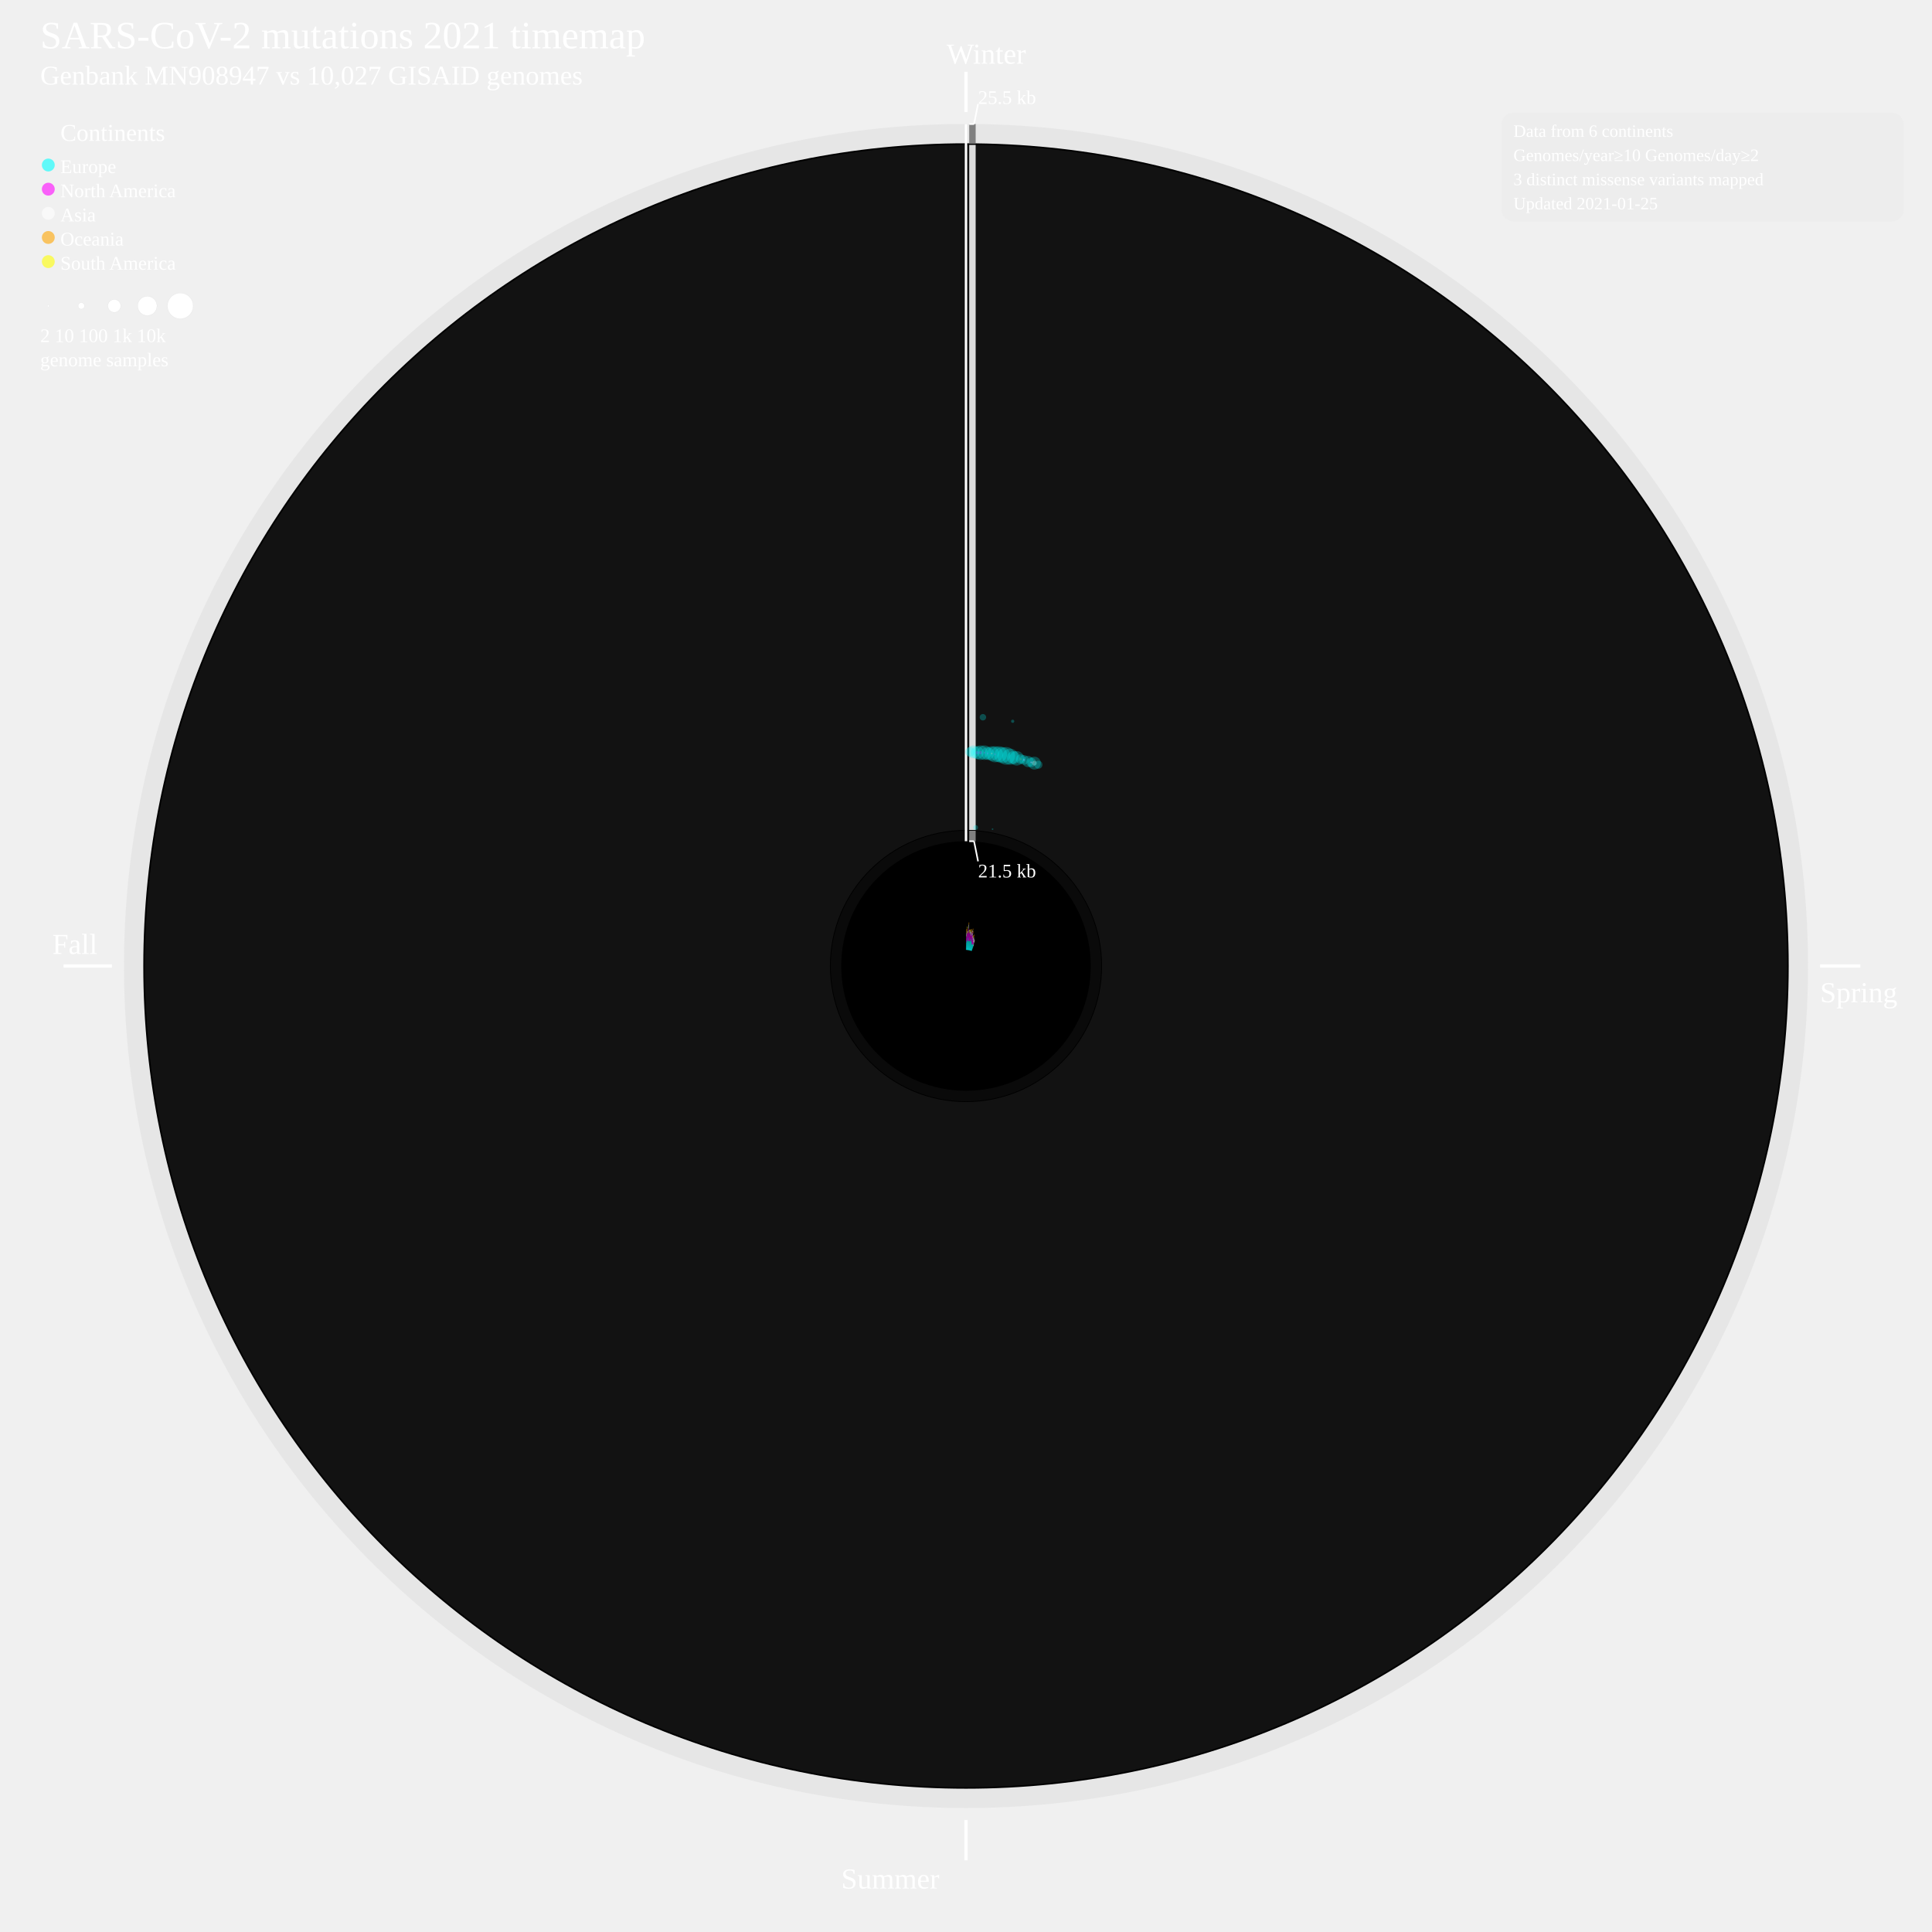
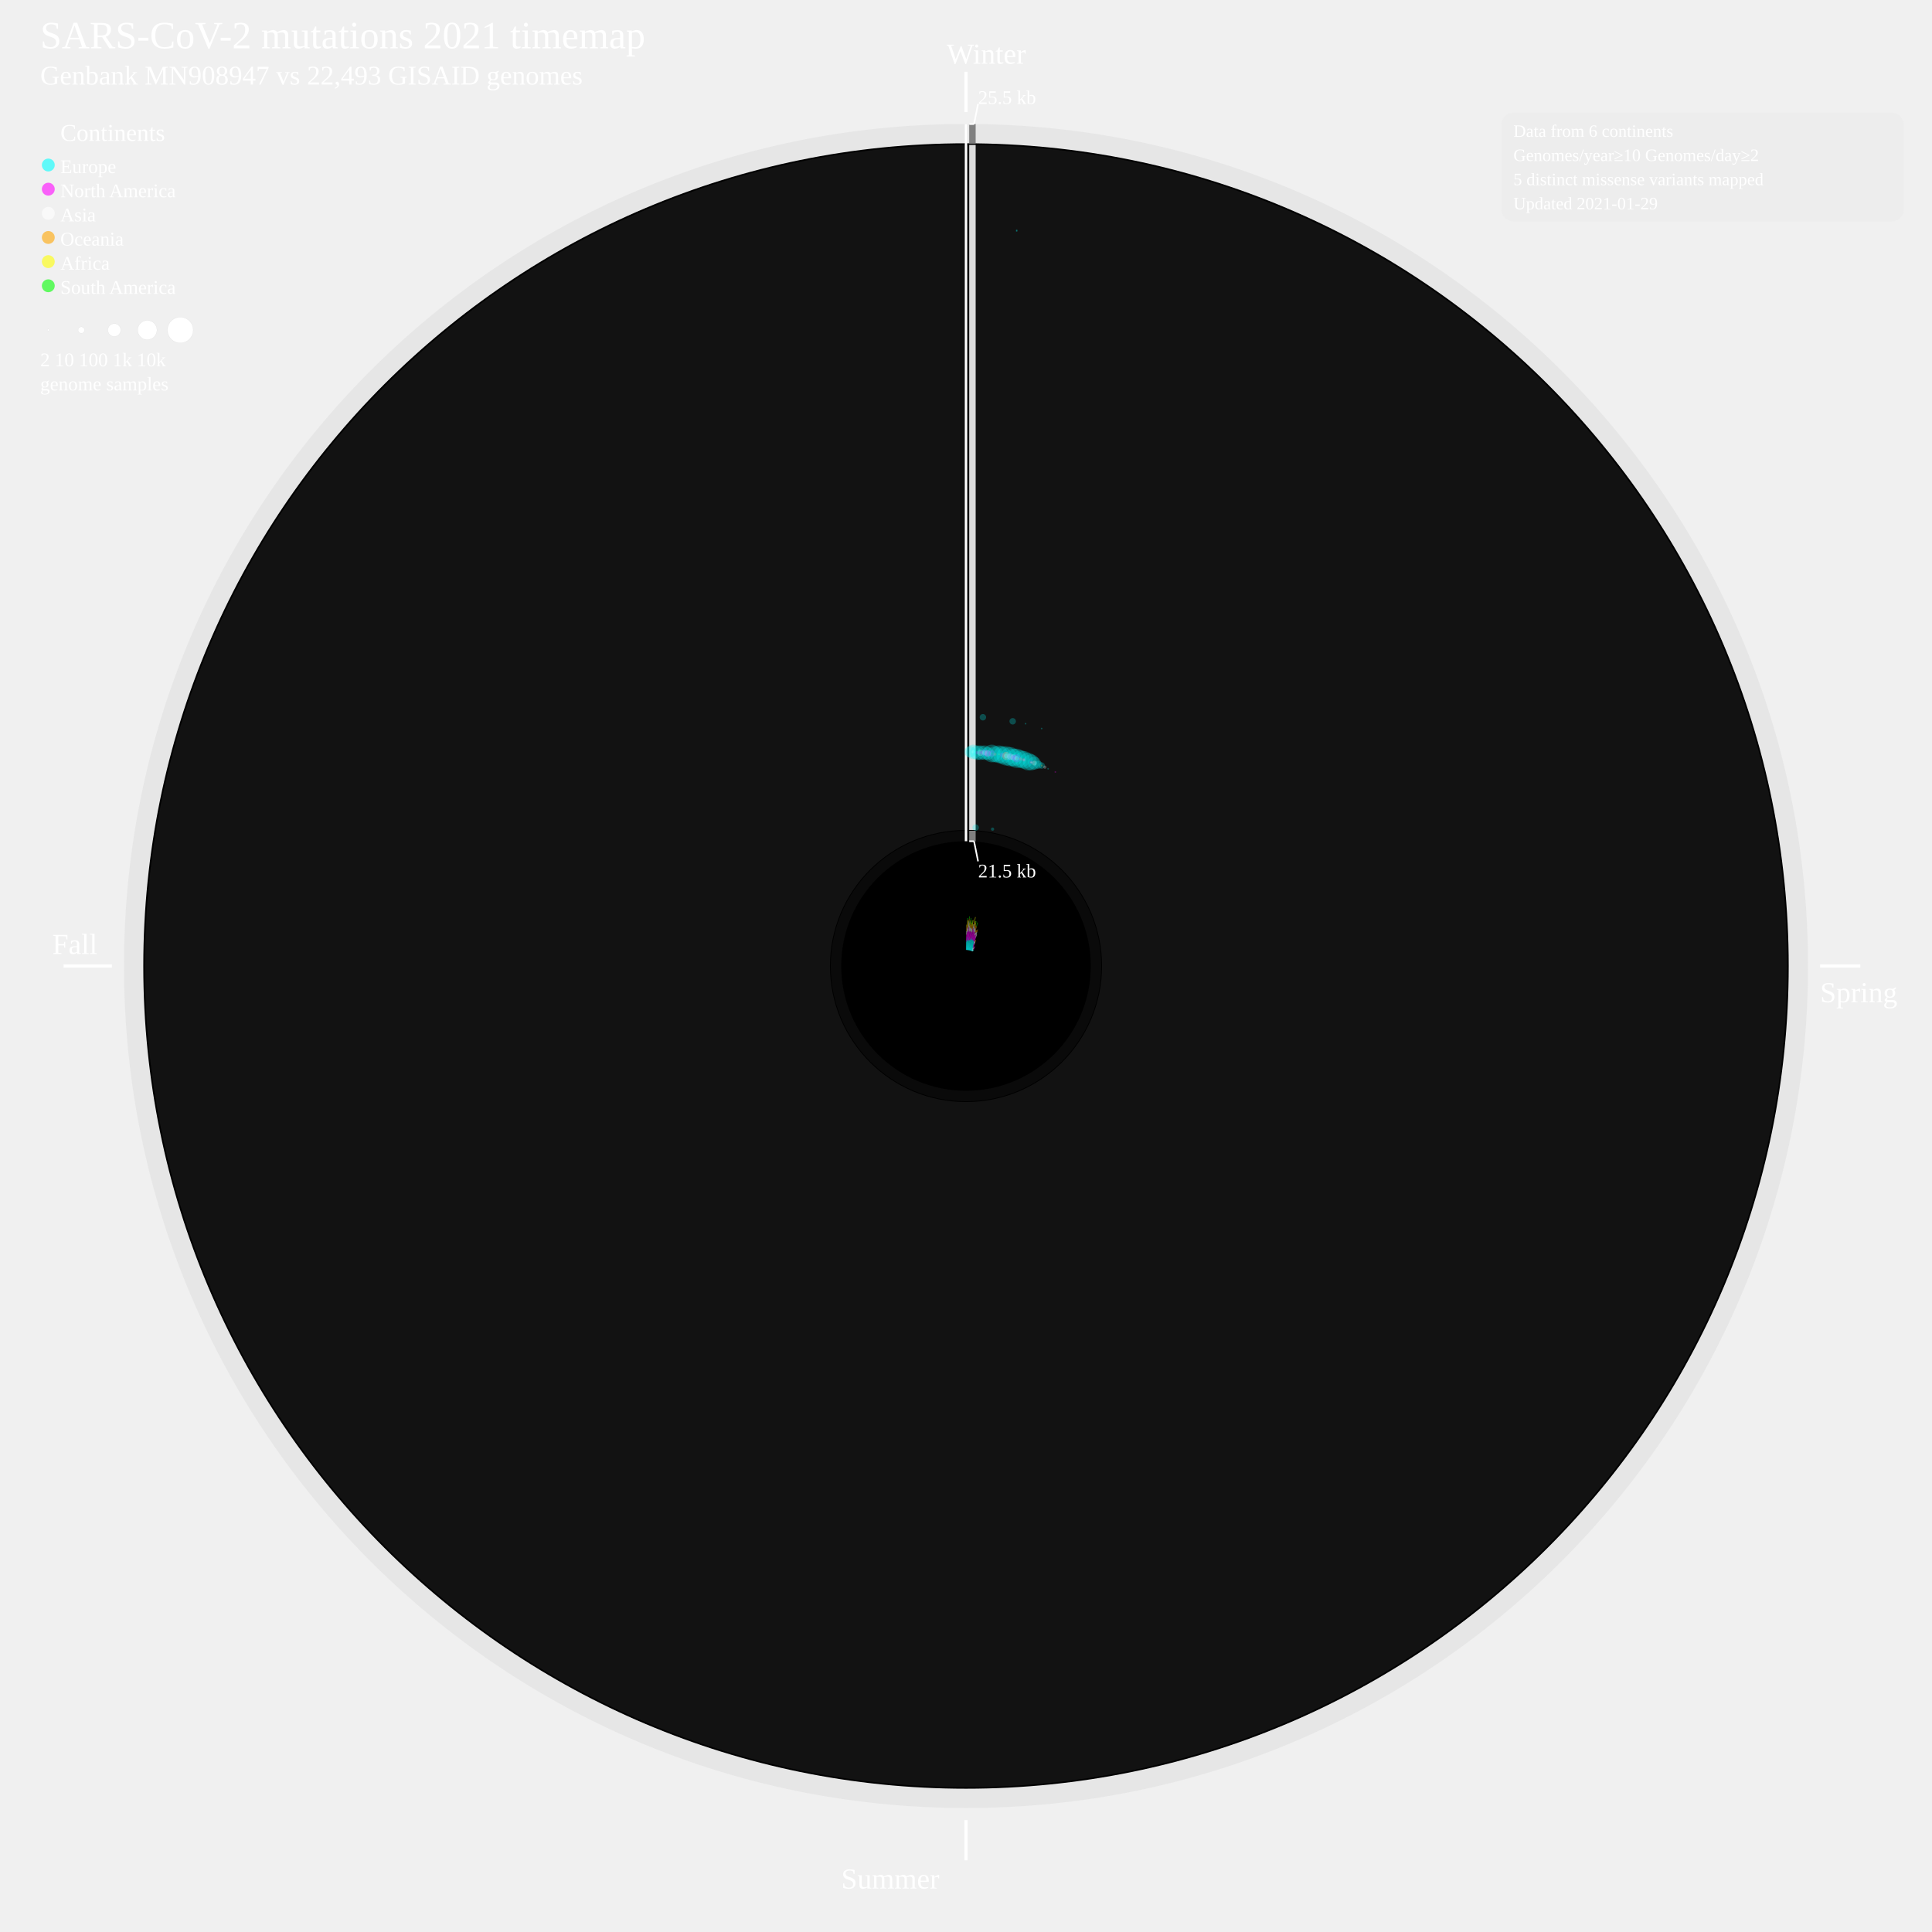
<svg xmlns="http://www.w3.org/2000/svg" width="2400" height="2400" style="background-color:black">
  <defs>
    <style type="text/css">
	.sb {
	stroke-width:0.8;
	stroke-opacity:50%;
	}
	.cv {
	stroke: none;
	fill-opacity:0.25;
	}
	</style>
  </defs>
  <circle cx="1200" cy="1200" r="1046" style="fill:grey;stroke:black;stroke-width:0;fill-opacity:0.085;" />
  <circle cx="1200" cy="1200" r="1022" style="fill:black;stroke:black;stroke-width:0;fill-opacity:1;" />
  <circle cx="1200" cy="1200" r="1020" style="fill:gainsboro;stroke:black;stroke-width:0;fill-opacity:0.085;" />
  <circle cx="1200" cy="1200" r="169" style="fill:black;stroke:black;stroke-width:0;fill-opacity:1;" />
  <circle cx="1200" cy="1200" r="168" style="fill:grey;stroke:black;stroke-width:0;fill-opacity:0.085;" />
  <circle cx="1200" cy="1200" r="155" style="fill:black;stroke:black;stroke-width:0;fill-opacity:1;" />
  <text font-size="4.0em" x="50" y="60" fill="white">SARS-CoV-2 mutations 2021 timemap</text>
-   <text font-size="2.8em" x="50" y="105" fill="white">Genbank MN908947 vs 10,027 GISAID genomes</text>
+   <text font-size="2.8em" x="50" y="105" fill="white">Genbank MN908947 vs 22,493 GISAID genomes</text>
  <line x1="1200" y1="89.131" x2="1200" y2="139.131" style="stroke:white;stroke-width:4" />
  <text font-size="3.0em" x="1176" y="79.131" fill="white">Winter</text>
  <line x1="2261" y1="1200" x2="2311" y2="1200" style="stroke:white;stroke-width:4" />
  <text font-size="3.0em" x="2261" y="1245" fill="white">Spring</text>
  <line x1="1200" y1="2261" x2="1200" y2="2311" style="stroke:white;stroke-width:4" />
  <text font-size="3.0em" x="1045" y="2346" fill="white">Summer</text>
  <line x1="139" y1="1200" x2="79" y2="1200" style="stroke:white;stroke-width:4" />
  <text font-size="3.0em" x="65" y="1185" fill="white">Fall</text>
  <g>
    <line x1="1208" y1="1045" x2="1208" y2="1032" style="stroke:grey;stroke-width:8" />
  </g>
  <g>
    <line x1="1208" y1="1031" x2="1208" y2="180" style="stroke:gainsboro;stroke-width:8" />
  </g>
  <g>
    <line x1="1208" y1="178" x2="1208" y2="154" style="stroke:grey;stroke-width:8" />
  </g>
  <line x1="1200" y1="154.131" x2="1200" y2="1045" style="stroke:white;stroke-width:3" />
  <line x1="1204" y1="154.131" x2="1210" y2="154.131" style="stroke:white;stroke-width:2" />
  <line x1="1210" y1="154.131" x2="1215" y2="129.131" style="stroke:white;stroke-width:2" />
  <line x1="1204" y1="1045" x2="1210" y2="1045" style="stroke:white;stroke-width:2" />
  <line x1="1210" y1="1045" x2="1215" y2="1070" style="stroke:white;stroke-width:2" />
  <text font-size="2.0em" x="1215" y="129.131" fill="white">25.5 kb</text>
  <text font-size="2.0em" x="1215" y="1090" fill="white">21.5 kb</text>
  <text font-size="2.5em" x="75" y="175" fill="white">Continents</text>
  <circle cx="60" cy="205" r="8" style="fill:cyan;stroke:black;stroke-width:0;fill-opacity:0.6;" />
  <text font-size="2.0em" x="75" y="215" fill="white">Europe</text>
  <circle cx="60" cy="235" r="8" style="fill:fuchsia;stroke:black;stroke-width:0;fill-opacity:0.6;" />
  <text font-size="2.0em" x="75" y="245" fill="white">North America</text>
  <circle cx="60" cy="265" r="8" style="fill:white;stroke:black;stroke-width:0;fill-opacity:0.6;" />
  <text font-size="2.0em" x="75" y="275" fill="white">Asia</text>
  <circle cx="60" cy="295" r="8" style="fill:orange;stroke:black;stroke-width:0;fill-opacity:0.6;" />
  <text font-size="2.0em" x="75" y="305" fill="white">Oceania</text>
  <circle cx="60" cy="325" r="8" style="fill:yellow;stroke:black;stroke-width:0;fill-opacity:0.6;" />
-   <text font-size="2.0em" x="75" y="335" fill="white">South America</text>
-   <circle cx="60" cy="380" r="1.204" style="fill:white;stroke:lightgrey;stroke-width:0.2;" />
-   <circle cx="101" cy="380" r="4" style="fill:white;stroke:lightgrey;stroke-width:0.2;" />
-   <circle cx="142" cy="380" r="8" style="fill:white;stroke:lightgrey;stroke-width:0.2;" />
-   <circle cx="183" cy="380" r="12" style="fill:white;stroke:lightgrey;stroke-width:0.2;" />
-   <circle cx="224" cy="380" r="16" style="fill:white;stroke:lightgrey;stroke-width:0.2;" />
-   <text font-size="2.0em" x="50" y="425" fill="white">2      10        100        1k        10k</text>
-   <text font-size="2.0em" x="50" y="455" fill="white">genome samples</text>
-   <g>
-     <line x1="1200.3" y1="1180.0" x2="1200.5" y2="1170.6" style="stroke:cyan;" class="sb" />
-   </g>
-   <g>
-     <line x1="1200.5" y1="1170.6" x2="1200.6" y2="1163.3" style="stroke:fuchsia;" class="sb" />
-   </g>
-   <g>
-     <line x1="1200.6" y1="1163.3" x2="1200.7" y2="1159.0" style="stroke:white;" class="sb" />
-   </g>
-   <g>
-     <line x1="1200.7" y1="1159.0" x2="1200.8" y2="1154.1" style="stroke:orange;" class="sb" />
-   </g>
-   <g>
-     <circle cx="1205" cy="934" r="6" style="fill:cyan;" class="cv" />
-   </g>
-   <g>
-     <line x1="1200.7" y1="1180.0" x2="1201.1" y2="1168.6" style="stroke:cyan;" class="sb" />
-   </g>
-   <g>
-     <line x1="1201.1" y1="1168.6" x2="1201.4" y2="1159.2" style="stroke:fuchsia;" class="sb" />
-   </g>
-   <g>
-     <line x1="1201.4" y1="1159.2" x2="1201.5" y2="1156.5" style="stroke:white;" class="sb" />
-   </g>
-   <g>
-     <line x1="1201.5" y1="1156.5" x2="1201.6" y2="1153.0" style="stroke:orange;" class="sb" />
-   </g>
-   <g>
-     <line x1="1201.6" y1="1153.0" x2="1201.7" y2="1150.9" style="stroke:yellow;" class="sb" />
-   </g>
-   <g>
-     <circle cx="1209" cy="934" r="8" style="fill:cyan;" class="cv" />
-   </g>
-   <g>
-     <line x1="1201.0" y1="1180.0" x2="1201.6" y2="1168.8" style="stroke:cyan;" class="sb" />
-   </g>
-   <g>
-     <line x1="1201.6" y1="1168.8" x2="1202.1" y2="1159.9" style="stroke:fuchsia;" class="sb" />
-   </g>
-   <g>
-     <line x1="1202.1" y1="1159.9" x2="1202.2" y2="1156.7" style="stroke:orange;" class="sb" />
-   </g>
-   <g>
-     <circle cx="1214" cy="935" r="8" style="fill:cyan;" class="cv" />
+   <text font-size="2.0em" x="75" y="335" fill="white">Africa</text>
+   <circle cx="60" cy="355" r="8" style="fill:lime;stroke:black;stroke-width:0;fill-opacity:0.6;" />
+   <text font-size="2.0em" x="75" y="365" fill="white">South America</text>
+   <circle cx="60" cy="410" r="1.204" style="fill:white;stroke:lightgrey;stroke-width:0.2;" />
+   <circle cx="101" cy="410" r="4" style="fill:white;stroke:lightgrey;stroke-width:0.2;" />
+   <circle cx="142" cy="410" r="8" style="fill:white;stroke:lightgrey;stroke-width:0.2;" />
+   <circle cx="183" cy="410" r="12" style="fill:white;stroke:lightgrey;stroke-width:0.2;" />
+   <circle cx="224" cy="410" r="16" style="fill:white;stroke:lightgrey;stroke-width:0.2;" />
+   <text font-size="2.0em" x="50" y="455" fill="white">2      10        100        1k        10k</text>
+   <text font-size="2.0em" x="50" y="485" fill="white">genome samples</text>
+   <g>
+     <line x1="1200.3" y1="1180.0" x2="1200.5" y2="1169.7" style="stroke:cyan;" class="sb" />
+   </g>
+   <g>
+     <line x1="1200.5" y1="1169.7" x2="1200.7" y2="1161.1" style="stroke:fuchsia;" class="sb" />
+   </g>
+   <g>
+     <line x1="1200.7" y1="1161.1" x2="1200.7" y2="1156.6" style="stroke:white;" class="sb" />
+   </g>
+   <g>
+     <line x1="1200.7" y1="1156.6" x2="1200.8" y2="1151.8" style="stroke:orange;" class="sb" />
+   </g>
+   <g>
+     <line x1="1200.8" y1="1151.8" x2="1200.9" y2="1148.6" style="stroke:yellow;" class="sb" />
+   </g>
+   <g>
+     <circle cx="1205" cy="934" r="7" style="fill:cyan;" class="cv" />
+   </g>
+   <g>
+     <line x1="1200.7" y1="1180.0" x2="1201.1" y2="1167.9" style="stroke:cyan;" class="sb" />
+   </g>
+   <g>
+     <line x1="1201.1" y1="1167.9" x2="1201.5" y2="1157.2" style="stroke:fuchsia;" class="sb" />
+   </g>
+   <g>
+     <line x1="1201.5" y1="1157.2" x2="1201.6" y2="1152.2" style="stroke:white;" class="sb" />
+   </g>
+   <g>
+     <line x1="1201.6" y1="1152.2" x2="1201.8" y2="1148.4" style="stroke:orange;" class="sb" />
+   </g>
+   <g>
+     <line x1="1201.8" y1="1148.4" x2="1202.0" y2="1143.1" style="stroke:yellow;" class="sb" />
+   </g>
+   <g>
+     <line x1="1202.0" y1="1143.1" x2="1202.1" y2="1140.4" style="stroke:lime;" class="sb" />
+   </g>
+   <g>
+     <circle cx="1209" cy="934" r="9" style="fill:cyan;" class="cv" />
+   </g>
+   <g>
+     <circle cx="1209" cy="934" r="2" style="fill:white;" class="cv" />
+   </g>
+   <g>
+     <line x1="1201.0" y1="1180.0" x2="1201.7" y2="1168.0" style="stroke:cyan;" class="sb" />
+   </g>
+   <g>
+     <line x1="1201.7" y1="1168.0" x2="1202.2" y2="1158.0" style="stroke:fuchsia;" class="sb" />
+   </g>
+   <g>
+     <line x1="1202.2" y1="1158.0" x2="1202.4" y2="1153.4" style="stroke:white;" class="sb" />
+   </g>
+   <g>
+     <line x1="1202.4" y1="1153.4" x2="1202.6" y2="1150.2" style="stroke:orange;" class="sb" />
+   </g>
+   <g>
+     <line x1="1202.6" y1="1150.2" x2="1202.9" y2="1143.5" style="stroke:yellow;" class="sb" />
+   </g>
+   <g>
+     <circle cx="1214" cy="935" r="9" style="fill:cyan;" class="cv" />
  </g>
  <g>
    <circle cx="1214" cy="935" r="2" style="fill:fuchsia;" class="cv" />
  </g>
  <g>
-     <line x1="1201.4" y1="1180.0" x2="1202.4" y2="1164.7" style="stroke:cyan;" class="sb" />
-   </g>
-   <g>
-     <line x1="1202.4" y1="1164.7" x2="1203.2" y2="1153.6" style="stroke:fuchsia;" class="sb" />
-   </g>
-   <g>
-     <line x1="1203.2" y1="1153.6" x2="1203.5" y2="1148.6" style="stroke:white;" class="sb" />
-   </g>
-   <g>
-     <line x1="1203.5" y1="1148.6" x2="1203.7" y2="1145.9" style="stroke:orange;" class="sb" />
-   </g>
-   <g>
-     <circle cx="1212" cy="1028" r="3" style="fill:cyan;" class="cv" />
+     <line x1="1201.4" y1="1180.0" x2="1202.5" y2="1164.4" style="stroke:cyan;" class="sb" />
+   </g>
+   <g>
+     <line x1="1202.5" y1="1164.4" x2="1203.3" y2="1152.2" style="stroke:fuchsia;" class="sb" />
+   </g>
+   <g>
+     <line x1="1203.3" y1="1152.2" x2="1203.8" y2="1144.6" style="stroke:white;" class="sb" />
+   </g>
+   <g>
+     <line x1="1203.8" y1="1144.6" x2="1204.1" y2="1141.1" style="stroke:orange;" class="sb" />
+   </g>
+   <g>
+     <line x1="1204.1" y1="1141.1" x2="1204.3" y2="1138.4" style="stroke:lime;" class="sb" />
+   </g>
+   <g>
+     <circle cx="1212" cy="1028" r="4" style="fill:cyan;" class="cv" />
  </g>
  <g>
    <circle cx="1218" cy="935" r="9" style="fill:cyan;" class="cv" />
  </g>
  <g>
+     <circle cx="1218" cy="935" r="4" style="fill:white;" class="cv" />
+   </g>
+   <g>
    <circle cx="1218" cy="935" r="2" style="fill:fuchsia;" class="cv" />
  </g>
  <g>
    <circle cx="1221" cy="891" r="4" style="fill:cyan;" class="cv" />
  </g>
  <g>
-     <line x1="1201.7" y1="1180.1" x2="1202.8" y2="1168.1" style="stroke:cyan;" class="sb" />
-   </g>
-   <g>
-     <line x1="1202.8" y1="1168.1" x2="1203.6" y2="1158.1" style="stroke:fuchsia;" class="sb" />
-   </g>
-   <g>
-     <line x1="1203.6" y1="1158.1" x2="1203.9" y2="1155.0" style="stroke:white;" class="sb" />
+     <circle cx="1263" cy="287" r="1" style="fill:cyan;" class="cv" />
+   </g>
+   <g>
+     <circle cx="1263" cy="286" r="1" style="fill:cyan;" class="cv" />
+   </g>
+   <g>
+     <line x1="1201.7" y1="1180.1" x2="1202.8" y2="1167.9" style="stroke:cyan;" class="sb" />
+   </g>
+   <g>
+     <line x1="1202.8" y1="1167.9" x2="1203.8" y2="1155.9" style="stroke:fuchsia;" class="sb" />
+   </g>
+   <g>
+     <line x1="1203.8" y1="1155.9" x2="1204.3" y2="1149.7" style="stroke:white;" class="sb" />
+   </g>
+   <g>
+     <line x1="1204.3" y1="1149.7" x2="1204.7" y2="1145.9" style="stroke:yellow;" class="sb" />
+   </g>
+   <g>
+     <line x1="1204.7" y1="1145.9" x2="1204.9" y2="1143.7" style="stroke:lime;" class="sb" />
  </g>
  <g>
    <circle cx="1223" cy="935" r="9" style="fill:cyan;" class="cv" />
  </g>
  <g>
-     <circle cx="1223" cy="935" r="1" style="fill:fuchsia;" class="cv" />
-   </g>
-   <g>
-     <line x1="1202.1" y1="1180.1" x2="1203.2" y2="1169.3" style="stroke:cyan;" class="sb" />
-   </g>
-   <g>
-     <line x1="1203.2" y1="1169.3" x2="1204.3" y2="1158.9" style="stroke:fuchsia;" class="sb" />
-   </g>
-   <g>
-     <line x1="1204.3" y1="1158.9" x2="1204.5" y2="1156.8" style="stroke:orange;" class="sb" />
-   </g>
-   <g>
-     <line x1="1204.5" y1="1156.8" x2="1204.7" y2="1154.7" style="stroke:yellow;" class="sb" />
+     <circle cx="1223" cy="935" r="4" style="fill:fuchsia;" class="cv" />
+   </g>
+   <g>
+     <circle cx="1223" cy="935" r="3" style="fill:white;" class="cv" />
+   </g>
+   <g>
+     <line x1="1202.1" y1="1180.1" x2="1203.2" y2="1168.9" style="stroke:cyan;" class="sb" />
+   </g>
+   <g>
+     <line x1="1203.2" y1="1168.9" x2="1204.4" y2="1157.2" style="stroke:fuchsia;" class="sb" />
+   </g>
+   <g>
+     <line x1="1204.4" y1="1157.2" x2="1205.0" y2="1151.6" style="stroke:white;" class="sb" />
+   </g>
+   <g>
+     <line x1="1205.0" y1="1151.6" x2="1205.5" y2="1147.1" style="stroke:orange;" class="sb" />
+   </g>
+   <g>
+     <line x1="1205.5" y1="1147.1" x2="1205.9" y2="1143.1" style="stroke:yellow;" class="sb" />
+   </g>
+   <g>
+     <line x1="1205.9" y1="1143.1" x2="1206.2" y2="1140.4" style="stroke:lime;" class="sb" />
  </g>
  <g>
    <circle cx="1227" cy="936" r="8" style="fill:cyan;" class="cv" />
  </g>
  <g>
-     <circle cx="1227" cy="936" r="1" style="fill:fuchsia;" class="cv" />
-   </g>
-   <g>
-     <line x1="1202.4" y1="1180.1" x2="1203.7" y2="1169.3" style="stroke:cyan;" class="sb" />
-   </g>
-   <g>
-     <line x1="1203.7" y1="1169.3" x2="1204.9" y2="1159.9" style="stroke:fuchsia;" class="sb" />
-   </g>
-   <g>
-     <line x1="1204.9" y1="1159.9" x2="1205.2" y2="1157.2" style="stroke:white;" class="sb" />
-   </g>
-   <g>
-     <line x1="1205.2" y1="1157.2" x2="1205.4" y2="1155.1" style="stroke:yellow;" class="sb" />
-   </g>
-   <g>
-     <circle cx="1232" cy="936" r="9" style="fill:cyan;" class="cv" />
-   </g>
-   <g>
-     <circle cx="1232" cy="936" r="1" style="fill:fuchsia;" class="cv" />
-   </g>
-   <g>
-     <circle cx="1232" cy="936" r="1" style="fill:yellow;" class="cv" />
-   </g>
-   <g>
-     <line x1="1202.7" y1="1180.2" x2="1204.3" y2="1168.7" style="stroke:cyan;" class="sb" />
-   </g>
-   <g>
-     <line x1="1204.3" y1="1168.7" x2="1205.7" y2="1159.1" style="stroke:fuchsia;" class="sb" />
-   </g>
-   <g>
-     <line x1="1205.7" y1="1159.1" x2="1206.0" y2="1157.0" style="stroke:white;" class="sb" />
-   </g>
-   <g>
-     <line x1="1206.0" y1="1157.0" x2="1206.3" y2="1154.3" style="stroke:orange;" class="sb" />
+     <circle cx="1227" cy="936" r="4" style="fill:white;" class="cv" />
+   </g>
+   <g>
+     <circle cx="1227" cy="936" r="4" style="fill:fuchsia;" class="cv" />
+   </g>
+   <g>
+     <line x1="1202.4" y1="1180.1" x2="1204.0" y2="1167.3" style="stroke:cyan;" class="sb" />
+   </g>
+   <g>
+     <line x1="1204.0" y1="1167.3" x2="1205.3" y2="1156.4" style="stroke:fuchsia;" class="sb" />
+   </g>
+   <g>
+     <line x1="1205.3" y1="1156.4" x2="1205.7" y2="1152.7" style="stroke:white;" class="sb" />
+   </g>
+   <g>
+     <line x1="1205.7" y1="1152.7" x2="1206.2" y2="1148.6" style="stroke:yellow;" class="sb" />
+   </g>
+   <g>
+     <line x1="1206.2" y1="1148.6" x2="1206.5" y2="1145.9" style="stroke:lime;" class="sb" />
+   </g>
+   <g>
+     <circle cx="1232" cy="936" r="11" style="fill:cyan;" class="cv" />
+   </g>
+   <g>
+     <circle cx="1232" cy="936" r="4" style="fill:fuchsia;" class="cv" />
+   </g>
+   <g>
+     <circle cx="1232" cy="936" r="1" style="fill:lime;" class="cv" />
+   </g>
+   <g>
+     <line x1="1202.7" y1="1180.2" x2="1204.4" y2="1168.1" style="stroke:cyan;" class="sb" />
+   </g>
+   <g>
+     <line x1="1204.4" y1="1168.1" x2="1205.9" y2="1157.2" style="stroke:fuchsia;" class="sb" />
+   </g>
+   <g>
+     <line x1="1205.9" y1="1157.2" x2="1206.5" y2="1152.9" style="stroke:white;" class="sb" />
+   </g>
+   <g>
+     <line x1="1206.5" y1="1152.9" x2="1207.1" y2="1148.7" style="stroke:orange;" class="sb" />
+   </g>
+   <g>
+     <line x1="1207.1" y1="1148.7" x2="1207.4" y2="1146.6" style="stroke:yellow;" class="sb" />
+   </g>
+   <g>
+     <line x1="1207.4" y1="1146.6" x2="1207.8" y2="1143.4" style="stroke:lime;" class="sb" />
  </g>
  <g>
    <circle cx="1236" cy="937" r="10" style="fill:cyan;" class="cv" />
  </g>
  <g>
+     <circle cx="1236" cy="937" r="2" style="fill:orange;" class="cv" />
+   </g>
+   <g>
    <circle cx="1236" cy="937" r="1" style="fill:fuchsia;" class="cv" />
  </g>
  <g>
-     <line x1="1203.1" y1="1180.2" x2="1204.9" y2="1168.7" style="stroke:cyan;" class="sb" />
-   </g>
-   <g>
-     <line x1="1204.9" y1="1168.7" x2="1206.1" y2="1161.2" style="stroke:fuchsia;" class="sb" />
-   </g>
-   <g>
-     <line x1="1206.1" y1="1161.2" x2="1206.6" y2="1157.5" style="stroke:white;" class="sb" />
-   </g>
-   <g>
-     <line x1="1206.6" y1="1157.5" x2="1207.1" y2="1154.4" style="stroke:orange;" class="sb" />
-   </g>
-   <g>
-     <circle cx="1241" cy="937" r="10" style="fill:cyan;" class="cv" />
-   </g>
-   <g>
-     <line x1="1203.4" y1="1180.3" x2="1205.4" y2="1169.0" style="stroke:cyan;" class="sb" />
-   </g>
-   <g>
-     <line x1="1205.4" y1="1169.0" x2="1206.5" y2="1162.6" style="stroke:fuchsia;" class="sb" />
-   </g>
-   <g>
-     <line x1="1206.5" y1="1162.6" x2="1207.0" y2="1159.5" style="stroke:white;" class="sb" />
-   </g>
-   <g>
-     <line x1="1207.0" y1="1159.5" x2="1207.6" y2="1156.4" style="stroke:orange;" class="sb" />
-   </g>
-   <g>
-     <circle cx="1245" cy="938" r="10" style="fill:cyan;" class="cv" />
-   </g>
-   <g>
-     <line x1="1203.8" y1="1180.4" x2="1206.5" y2="1166.2" style="stroke:cyan;" class="sb" />
-   </g>
-   <g>
-     <line x1="1206.5" y1="1166.2" x2="1208.1" y2="1157.8" style="stroke:fuchsia;" class="sb" />
-   </g>
-   <g>
-     <line x1="1208.1" y1="1157.8" x2="1208.5" y2="1155.7" style="stroke:white;" class="sb" />
-   </g>
-   <g>
-     <line x1="1208.5" y1="1155.7" x2="1208.9" y2="1153.6" style="stroke:orange;" class="sb" />
-   </g>
-   <g>
-     <circle cx="1233" cy="1030" r="1" style="fill:cyan;" class="cv" />
-   </g>
-   <g>
-     <circle cx="1250" cy="939" r="11" style="fill:cyan;" class="cv" />
-   </g>
-   <g>
-     <circle cx="1258" cy="896" r="2" style="fill:cyan;" class="cv" />
-   </g>
-   <g>
-     <line x1="1204.1" y1="1180.4" x2="1206.6" y2="1168.5" style="stroke:cyan;" class="sb" />
-   </g>
-   <g>
-     <line x1="1206.6" y1="1168.5" x2="1208.0" y2="1161.6" style="stroke:fuchsia;" class="sb" />
-   </g>
-   <g>
-     <line x1="1208.0" y1="1161.6" x2="1208.6" y2="1159.0" style="stroke:white;" class="sb" />
-   </g>
-   <g>
-     <line x1="1208.6" y1="1159.0" x2="1209.0" y2="1156.9" style="stroke:orange;" class="sb" />
-   </g>
-   <g>
-     <circle cx="1255" cy="940" r="10" style="fill:cyan;" class="cv" />
-   </g>
-   <g>
-     <line x1="1204.4" y1="1180.5" x2="1206.7" y2="1170.4" style="stroke:cyan;" class="sb" />
-   </g>
-   <g>
-     <line x1="1206.7" y1="1170.4" x2="1207.9" y2="1165.4" style="stroke:fuchsia;" class="sb" />
-   </g>
-   <g>
-     <line x1="1207.9" y1="1165.4" x2="1208.7" y2="1161.9" style="stroke:white;" class="sb" />
-   </g>
-   <g>
-     <circle cx="1259" cy="941" r="8" style="fill:cyan;" class="cv" />
-   </g>
-   <g>
-     <line x1="1204.8" y1="1180.6" x2="1207.2" y2="1170.6" style="stroke:cyan;" class="sb" />
-   </g>
-   <g>
-     <line x1="1207.2" y1="1170.6" x2="1208.7" y2="1164.5" style="stroke:fuchsia;" class="sb" />
-   </g>
-   <g>
-     <line x1="1208.7" y1="1164.5" x2="1209.2" y2="1162.4" style="stroke:orange;" class="sb" />
-   </g>
-   <g>
-     <circle cx="1263" cy="942" r="9" style="fill:cyan;" class="cv" />
-   </g>
-   <g>
-     <line x1="1205.1" y1="1180.7" x2="1207.1" y2="1173.3" style="stroke:cyan;" class="sb" />
-   </g>
-   <g>
-     <line x1="1207.1" y1="1173.3" x2="1208.6" y2="1167.3" style="stroke:fuchsia;" class="sb" />
-   </g>
-   <g>
-     <line x1="1208.6" y1="1167.3" x2="1209.3" y2="1164.7" style="stroke:white;" class="sb" />
-   </g>
-   <g>
-     <line x1="1209.3" y1="1164.7" x2="1210.3" y2="1161.0" style="stroke:orange;" class="sb" />
-   </g>
-   <g>
-     <circle cx="1268" cy="943" r="6" style="fill:cyan;" class="cv" />
-   </g>
-   <g>
-     <circle cx="1268" cy="943" r="1" style="fill:orange;" class="cv" />
-   </g>
-   <g>
-     <line x1="1205.4" y1="1180.8" x2="1207.6" y2="1173.0" style="stroke:cyan;" class="sb" />
-   </g>
-   <g>
-     <line x1="1207.6" y1="1173.0" x2="1209.1" y2="1167.8" style="stroke:fuchsia;" class="sb" />
-   </g>
-   <g>
-     <line x1="1209.1" y1="1167.8" x2="1210.0" y2="1164.8" style="stroke:white;" class="sb" />
-   </g>
-   <g>
-     <circle cx="1272" cy="944" r="6" style="fill:cyan;" class="cv" />
-   </g>
-   <g>
-     <circle cx="1272" cy="944" r="1" style="fill:fuchsia;" class="cv" />
+     <line x1="1203.1" y1="1180.2" x2="1205.1" y2="1167.5" style="stroke:cyan;" class="sb" />
+   </g>
+   <g>
+     <line x1="1205.1" y1="1167.5" x2="1206.7" y2="1157.4" style="stroke:fuchsia;" class="sb" />
+   </g>
+   <g>
+     <line x1="1206.7" y1="1157.4" x2="1207.2" y2="1153.7" style="stroke:white;" class="sb" />
+   </g>
+   <g>
+     <line x1="1207.2" y1="1153.7" x2="1207.8" y2="1150.2" style="stroke:orange;" class="sb" />
+   </g>
+   <g>
+     <line x1="1207.8" y1="1150.2" x2="1208.9" y2="1142.8" style="stroke:yellow;" class="sb" />
+   </g>
+   <g>
+     <circle cx="1241" cy="937" r="11" style="fill:cyan;" class="cv" />
+   </g>
+   <g>
+     <circle cx="1241" cy="937" r="1" style="fill:yellow;" class="cv" />
+   </g>
+   <g>
+     <line x1="1203.4" y1="1180.3" x2="1205.6" y2="1167.5" style="stroke:cyan;" class="sb" />
+   </g>
+   <g>
+     <line x1="1205.6" y1="1167.5" x2="1207.3" y2="1158.2" style="stroke:fuchsia;" class="sb" />
+   </g>
+   <g>
+     <line x1="1207.3" y1="1158.2" x2="1207.8" y2="1155.1" style="stroke:white;" class="sb" />
+   </g>
+   <g>
+     <line x1="1207.8" y1="1155.1" x2="1208.5" y2="1151.3" style="stroke:orange;" class="sb" />
+   </g>
+   <g>
+     <line x1="1208.5" y1="1151.3" x2="1209.0" y2="1148.2" style="stroke:yellow;" class="sb" />
+   </g>
+   <g>
+     <circle cx="1245" cy="938" r="11" style="fill:cyan;" class="cv" />
+   </g>
+   <g>
+     <circle cx="1245" cy="938" r="3" style="fill:fuchsia;" class="cv" />
+   </g>
+   <g>
+     <line x1="1203.8" y1="1180.4" x2="1206.8" y2="1164.7" style="stroke:cyan;" class="sb" />
+   </g>
+   <g>
+     <line x1="1206.8" y1="1164.7" x2="1208.9" y2="1153.4" style="stroke:fuchsia;" class="sb" />
+   </g>
+   <g>
+     <line x1="1208.9" y1="1153.4" x2="1210.0" y2="1148.1" style="stroke:white;" class="sb" />
+   </g>
+   <g>
+     <line x1="1210.0" y1="1148.1" x2="1210.4" y2="1146.0" style="stroke:orange;" class="sb" />
+   </g>
+   <g>
+     <line x1="1210.4" y1="1146.0" x2="1211.7" y2="1139.2" style="stroke:yellow;" class="sb" />
+   </g>
+   <g>
+     <circle cx="1233" cy="1030" r="2" style="fill:cyan;" class="cv" />
+   </g>
+   <g>
+     <circle cx="1250" cy="939" r="12" style="fill:cyan;" class="cv" />
+   </g>
+   <g>
+     <circle cx="1250" cy="939" r="5" style="fill:fuchsia;" class="cv" />
+   </g>
+   <g>
+     <circle cx="1250" cy="939" r="5" style="fill:yellow;" class="cv" />
+   </g>
+   <g>
+     <circle cx="1250" cy="939" r="3" style="fill:white;" class="cv" />
+   </g>
+   <g>
+     <circle cx="1258" cy="896" r="4" style="fill:cyan;" class="cv" />
+   </g>
+   <g>
+     <line x1="1204.1" y1="1180.4" x2="1207.1" y2="1166.4" style="stroke:cyan;" class="sb" />
+   </g>
+   <g>
+     <line x1="1207.1" y1="1166.4" x2="1209.3" y2="1155.8" style="stroke:fuchsia;" class="sb" />
+   </g>
+   <g>
+     <line x1="1209.3" y1="1155.8" x2="1210.3" y2="1151.1" style="stroke:white;" class="sb" />
+   </g>
+   <g>
+     <line x1="1210.3" y1="1151.1" x2="1210.7" y2="1149.0" style="stroke:orange;" class="sb" />
+   </g>
+   <g>
+     <line x1="1210.7" y1="1149.0" x2="1211.7" y2="1144.4" style="stroke:yellow;" class="sb" />
+   </g>
+   <g>
+     <circle cx="1255" cy="940" r="12" style="fill:cyan;" class="cv" />
+   </g>
+   <g>
+     <circle cx="1255" cy="940" r="4" style="fill:fuchsia;" class="cv" />
+   </g>
+   <g>
+     <circle cx="1255" cy="940" r="4" style="fill:white;" class="cv" />
+   </g>
+   <g>
+     <line x1="1204.4" y1="1180.5" x2="1207.3" y2="1167.8" style="stroke:cyan;" class="sb" />
+   </g>
+   <g>
+     <line x1="1207.3" y1="1167.8" x2="1209.5" y2="1158.3" style="stroke:fuchsia;" class="sb" />
+   </g>
+   <g>
+     <line x1="1209.5" y1="1158.3" x2="1210.6" y2="1153.3" style="stroke:white;" class="sb" />
+   </g>
+   <g>
+     <line x1="1210.6" y1="1153.3" x2="1211.3" y2="1150.2" style="stroke:orange;" class="sb" />
+   </g>
+   <g>
+     <line x1="1211.3" y1="1150.2" x2="1212.2" y2="1146.5" style="stroke:yellow;" class="sb" />
+   </g>
+   <g>
+     <line x1="1212.2" y1="1146.5" x2="1212.6" y2="1144.4" style="stroke:lime;" class="sb" />
+   </g>
+   <g>
+     <circle cx="1259" cy="941" r="11" style="fill:cyan;" class="cv" />
+   </g>
+   <g>
+     <circle cx="1259" cy="941" r="4" style="fill:white;" class="cv" />
+   </g>
+   <g>
+     <circle cx="1259" cy="941" r="3" style="fill:fuchsia;" class="cv" />
+   </g>
+   <g>
+     <line x1="1204.8" y1="1180.6" x2="1208.1" y2="1167.1" style="stroke:cyan;" class="sb" />
+   </g>
+   <g>
+     <line x1="1208.1" y1="1167.1" x2="1210.5" y2="1157.2" style="stroke:fuchsia;" class="sb" />
+   </g>
+   <g>
+     <line x1="1210.5" y1="1157.2" x2="1211.5" y2="1153.1" style="stroke:white;" class="sb" />
+   </g>
+   <g>
+     <line x1="1211.5" y1="1153.1" x2="1212.4" y2="1149.7" style="stroke:orange;" class="sb" />
+   </g>
+   <g>
+     <circle cx="1263" cy="942" r="12" style="fill:cyan;" class="cv" />
+   </g>
+   <g>
+     <circle cx="1263" cy="942" r="5" style="fill:fuchsia;" class="cv" />
+   </g>
+   <g>
+     <circle cx="1263" cy="942" r="3" style="fill:white;" class="cv" />
+   </g>
+   <g>
+     <circle cx="1263" cy="942" r="1" style="fill:orange;" class="cv" />
+   </g>
+   <g>
+     <circle cx="1274" cy="899" r="1" style="fill:cyan;" class="cv" />
+   </g>
+   <g>
+     <line x1="1205.1" y1="1180.7" x2="1208.5" y2="1167.8" style="stroke:cyan;" class="sb" />
+   </g>
+   <g>
+     <line x1="1208.5" y1="1167.8" x2="1211.1" y2="1158.0" style="stroke:fuchsia;" class="sb" />
+   </g>
+   <g>
+     <line x1="1211.1" y1="1158.0" x2="1211.8" y2="1155.4" style="stroke:white;" class="sb" />
+   </g>
+   <g>
+     <line x1="1211.8" y1="1155.4" x2="1213.0" y2="1150.9" style="stroke:orange;" class="sb" />
+   </g>
+   <g>
+     <line x1="1213.0" y1="1150.9" x2="1214.2" y2="1146.0" style="stroke:lime;" class="sb" />
+   </g>
+   <g>
+     <circle cx="1268" cy="943" r="11" style="fill:cyan;" class="cv" />
+   </g>
+   <g>
+     <circle cx="1268" cy="943" r="2" style="fill:fuchsia;" class="cv" />
+   </g>
+   <g>
+     <circle cx="1268" cy="943" r="2" style="fill:orange;" class="cv" />
+   </g>
+   <g>
+     <line x1="1205.4" y1="1180.8" x2="1208.8" y2="1168.8" style="stroke:cyan;" class="sb" />
+   </g>
+   <g>
+     <line x1="1208.8" y1="1168.8" x2="1210.8" y2="1161.8" style="stroke:fuchsia;" class="sb" />
+   </g>
+   <g>
+     <line x1="1210.8" y1="1161.8" x2="1211.6" y2="1158.8" style="stroke:white;" class="sb" />
+   </g>
+   <g>
+     <line x1="1211.6" y1="1158.8" x2="1212.6" y2="1155.4" style="stroke:orange;" class="sb" />
+   </g>
+   <g>
+     <circle cx="1272" cy="944" r="11" style="fill:cyan;" class="cv" />
+   </g>
+   <g>
+     <circle cx="1272" cy="944" r="2" style="fill:orange;" class="cv" />
+   </g>
+   <g>
+     <circle cx="1272" cy="944" r="2" style="fill:fuchsia;" class="cv" />
  </g>
  <g>
    <circle cx="1272" cy="944" r="1" style="fill:white;" class="cv" />
  </g>
  <g>
-     <line x1="1205.8" y1="1180.9" x2="1208.1" y2="1173.2" style="stroke:cyan;" class="sb" />
-   </g>
-   <g>
-     <line x1="1208.1" y1="1173.2" x2="1209.0" y2="1170.1" style="stroke:fuchsia;" class="sb" />
-   </g>
-   <g>
-     <line x1="1209.0" y1="1170.1" x2="1210.1" y2="1166.5" style="stroke:white;" class="sb" />
-   </g>
-   <g>
-     <circle cx="1277" cy="946" r="7" style="fill:cyan;" class="cv" />
-   </g>
-   <g>
-     <line x1="1206.1" y1="1181.0" x2="1208.5" y2="1173.3" style="stroke:cyan;" class="sb" />
-   </g>
-   <g>
-     <line x1="1208.5" y1="1173.3" x2="1209.5" y2="1170.3" style="stroke:fuchsia;" class="sb" />
-   </g>
-   <g>
-     <line x1="1209.5" y1="1170.3" x2="1210.5" y2="1167.3" style="stroke:white;" class="sb" />
-   </g>
-   <g>
-     <circle cx="1281" cy="947" r="6" style="fill:cyan;" class="cv" />
-   </g>
-   <g>
-     <circle cx="1281" cy="947" r="1" style="fill:fuchsia;" class="cv" />
+     <line x1="1205.8" y1="1180.9" x2="1209.4" y2="1168.7" style="stroke:cyan;" class="sb" />
+   </g>
+   <g>
+     <line x1="1209.4" y1="1168.7" x2="1211.4" y2="1162.2" style="stroke:fuchsia;" class="sb" />
+   </g>
+   <g>
+     <line x1="1211.4" y1="1162.2" x2="1212.6" y2="1158.3" style="stroke:white;" class="sb" />
+   </g>
+   <g>
+     <line x1="1212.6" y1="1158.3" x2="1213.3" y2="1155.7" style="stroke:orange;" class="sb" />
+   </g>
+   <g>
+     <circle cx="1277" cy="946" r="11" style="fill:cyan;" class="cv" />
+   </g>
+   <g>
+     <line x1="1206.1" y1="1181.0" x2="1210.0" y2="1168.7" style="stroke:cyan;" class="sb" />
+   </g>
+   <g>
+     <line x1="1210.0" y1="1168.7" x2="1212.6" y2="1160.6" style="stroke:fuchsia;" class="sb" />
+   </g>
+   <g>
+     <line x1="1212.6" y1="1160.6" x2="1213.6" y2="1157.6" style="stroke:white;" class="sb" />
+   </g>
+   <g>
+     <line x1="1213.6" y1="1157.6" x2="1214.5" y2="1154.6" style="stroke:orange;" class="sb" />
+   </g>
+   <g>
+     <circle cx="1281" cy="947" r="10" style="fill:cyan;" class="cv" />
+   </g>
+   <g>
+     <circle cx="1281" cy="947" r="2" style="fill:fuchsia;" class="cv" />
+   </g>
+   <g>
+     <circle cx="1281" cy="947" r="1" style="fill:orange;" class="cv" />
  </g>
  <g>
    <circle cx="1281" cy="947" r="1" style="fill:white;" class="cv" />
  </g>
  <g>
-     <line x1="1206.4" y1="1181.1" x2="1209.3" y2="1172.5" style="stroke:cyan;" class="sb" />
-   </g>
-   <g>
-     <line x1="1209.3" y1="1172.5" x2="1210.7" y2="1168.4" style="stroke:white;" class="sb" />
+     <circle cx="1294" cy="905" r="1" style="fill:cyan;" class="cv" />
+   </g>
+   <g>
+     <line x1="1206.4" y1="1181.1" x2="1209.7" y2="1171.5" style="stroke:cyan;" class="sb" />
+   </g>
+   <g>
+     <line x1="1209.7" y1="1171.5" x2="1212.0" y2="1164.6" style="stroke:fuchsia;" class="sb" />
+   </g>
+   <g>
+     <line x1="1212.0" y1="1164.6" x2="1213.4" y2="1160.5" style="stroke:white;" class="sb" />
  </g>
  <g>
    <circle cx="1285" cy="948" r="8" style="fill:cyan;" class="cv" />
  </g>
  <g>
    <circle cx="1285" cy="948" r="3" style="fill:white;" class="cv" />
  </g>
  <g>
-     <line x1="1206.8" y1="1181.2" x2="1208.9" y2="1175.3" style="stroke:cyan;" class="sb" />
-   </g>
-   <g>
-     <line x1="1208.9" y1="1175.3" x2="1209.6" y2="1173.2" style="stroke:white;" class="sb" />
+     <line x1="1206.8" y1="1181.2" x2="1209.1" y2="1174.7" style="stroke:cyan;" class="sb" />
+   </g>
+   <g>
+     <line x1="1209.1" y1="1174.7" x2="1210.2" y2="1171.4" style="stroke:fuchsia;" class="sb" />
+   </g>
+   <g>
+     <line x1="1210.2" y1="1171.4" x2="1211.2" y2="1168.9" style="stroke:white;" class="sb" />
  </g>
  <g>
    <circle cx="1290" cy="950" r="5" style="fill:cyan;" class="cv" />
+   </g>
+   <g>
+     <line x1="1207.1" y1="1181.3" x2="1208.6" y2="1177.3" style="stroke:cyan;" class="sb" />
+   </g>
+   <g>
+     <line x1="1208.6" y1="1177.3" x2="1210.2" y2="1173.1" style="stroke:fuchsia;" class="sb" />
+   </g>
+   <g>
+     <line x1="1210.2" y1="1173.1" x2="1211.3" y2="1170.1" style="stroke:white;" class="sb" />
+   </g>
+   <g>
+     <line x1="1211.3" y1="1170.1" x2="1212.3" y2="1167.6" style="stroke:orange;" class="sb" />
+   </g>
+   <g>
+     <circle cx="1294" cy="951" r="4" style="fill:cyan;" class="cv" />
+   </g>
+   <g>
+     <circle cx="1294" cy="951" r="1" style="fill:orange;" class="cv" />
+   </g>
+   <g>
+     <line x1="1207.4" y1="1181.4" x2="1208.9" y2="1177.6" style="stroke:white;" class="sb" />
+   </g>
+   <g>
+     <circle cx="1298" cy="953" r="2" style="fill:white;" class="cv" />
+   </g>
+   <g>
+     <line x1="1207.7" y1="1181.5" x2="1208.8" y2="1179.0" style="stroke:cyan;" class="sb" />
+   </g>
+   <g>
+     <line x1="1208.8" y1="1179.0" x2="1210.0" y2="1176.1" style="stroke:white;" class="sb" />
+   </g>
+   <g>
+     <circle cx="1302" cy="955" r="1" style="fill:cyan;" class="cv" />
+   </g>
+   <g>
+     <line x1="1208.0" y1="1181.7" x2="1208.9" y2="1179.7" style="stroke:white;" class="sb" />
+   </g>
+   <g>
+     <line x1="1208.3" y1="1181.8" x2="1209.2" y2="1179.9" style="stroke:cyan;" class="sb" />
+   </g>
+   <g>
+     <line x1="1209.2" y1="1179.9" x2="1211.2" y2="1175.6" style="stroke:fuchsia;" class="sb" />
+   </g>
+   <g>
+     <circle cx="1311" cy="959" r="1" style="fill:fuchsia;" class="cv" />
  </g>
  <rect x="1865" y="140" width="500" height="135" rx="15" style="fill:gainsboro;stroke-width:0;fill-opacity:0.15;" />
  <text font-size="1.8em" x="1880" y="170" fill="white">Data from 6 continents</text>
  <text font-size="1.8em" x="1880" y="200" fill="white">Genomes/year≥10  Genomes/day≥2</text>
-   <text font-size="1.8em" x="1880" y="230" fill="white">3 distinct missense variants mapped</text>
-   <text font-size="1.8em" x="1880" y="260" fill="white">Updated 2021-01-25</text>
+   <text font-size="1.8em" x="1880" y="230" fill="white">5 distinct missense variants mapped</text>
+   <text font-size="1.8em" x="1880" y="260" fill="white">Updated 2021-01-29</text>
</svg>
